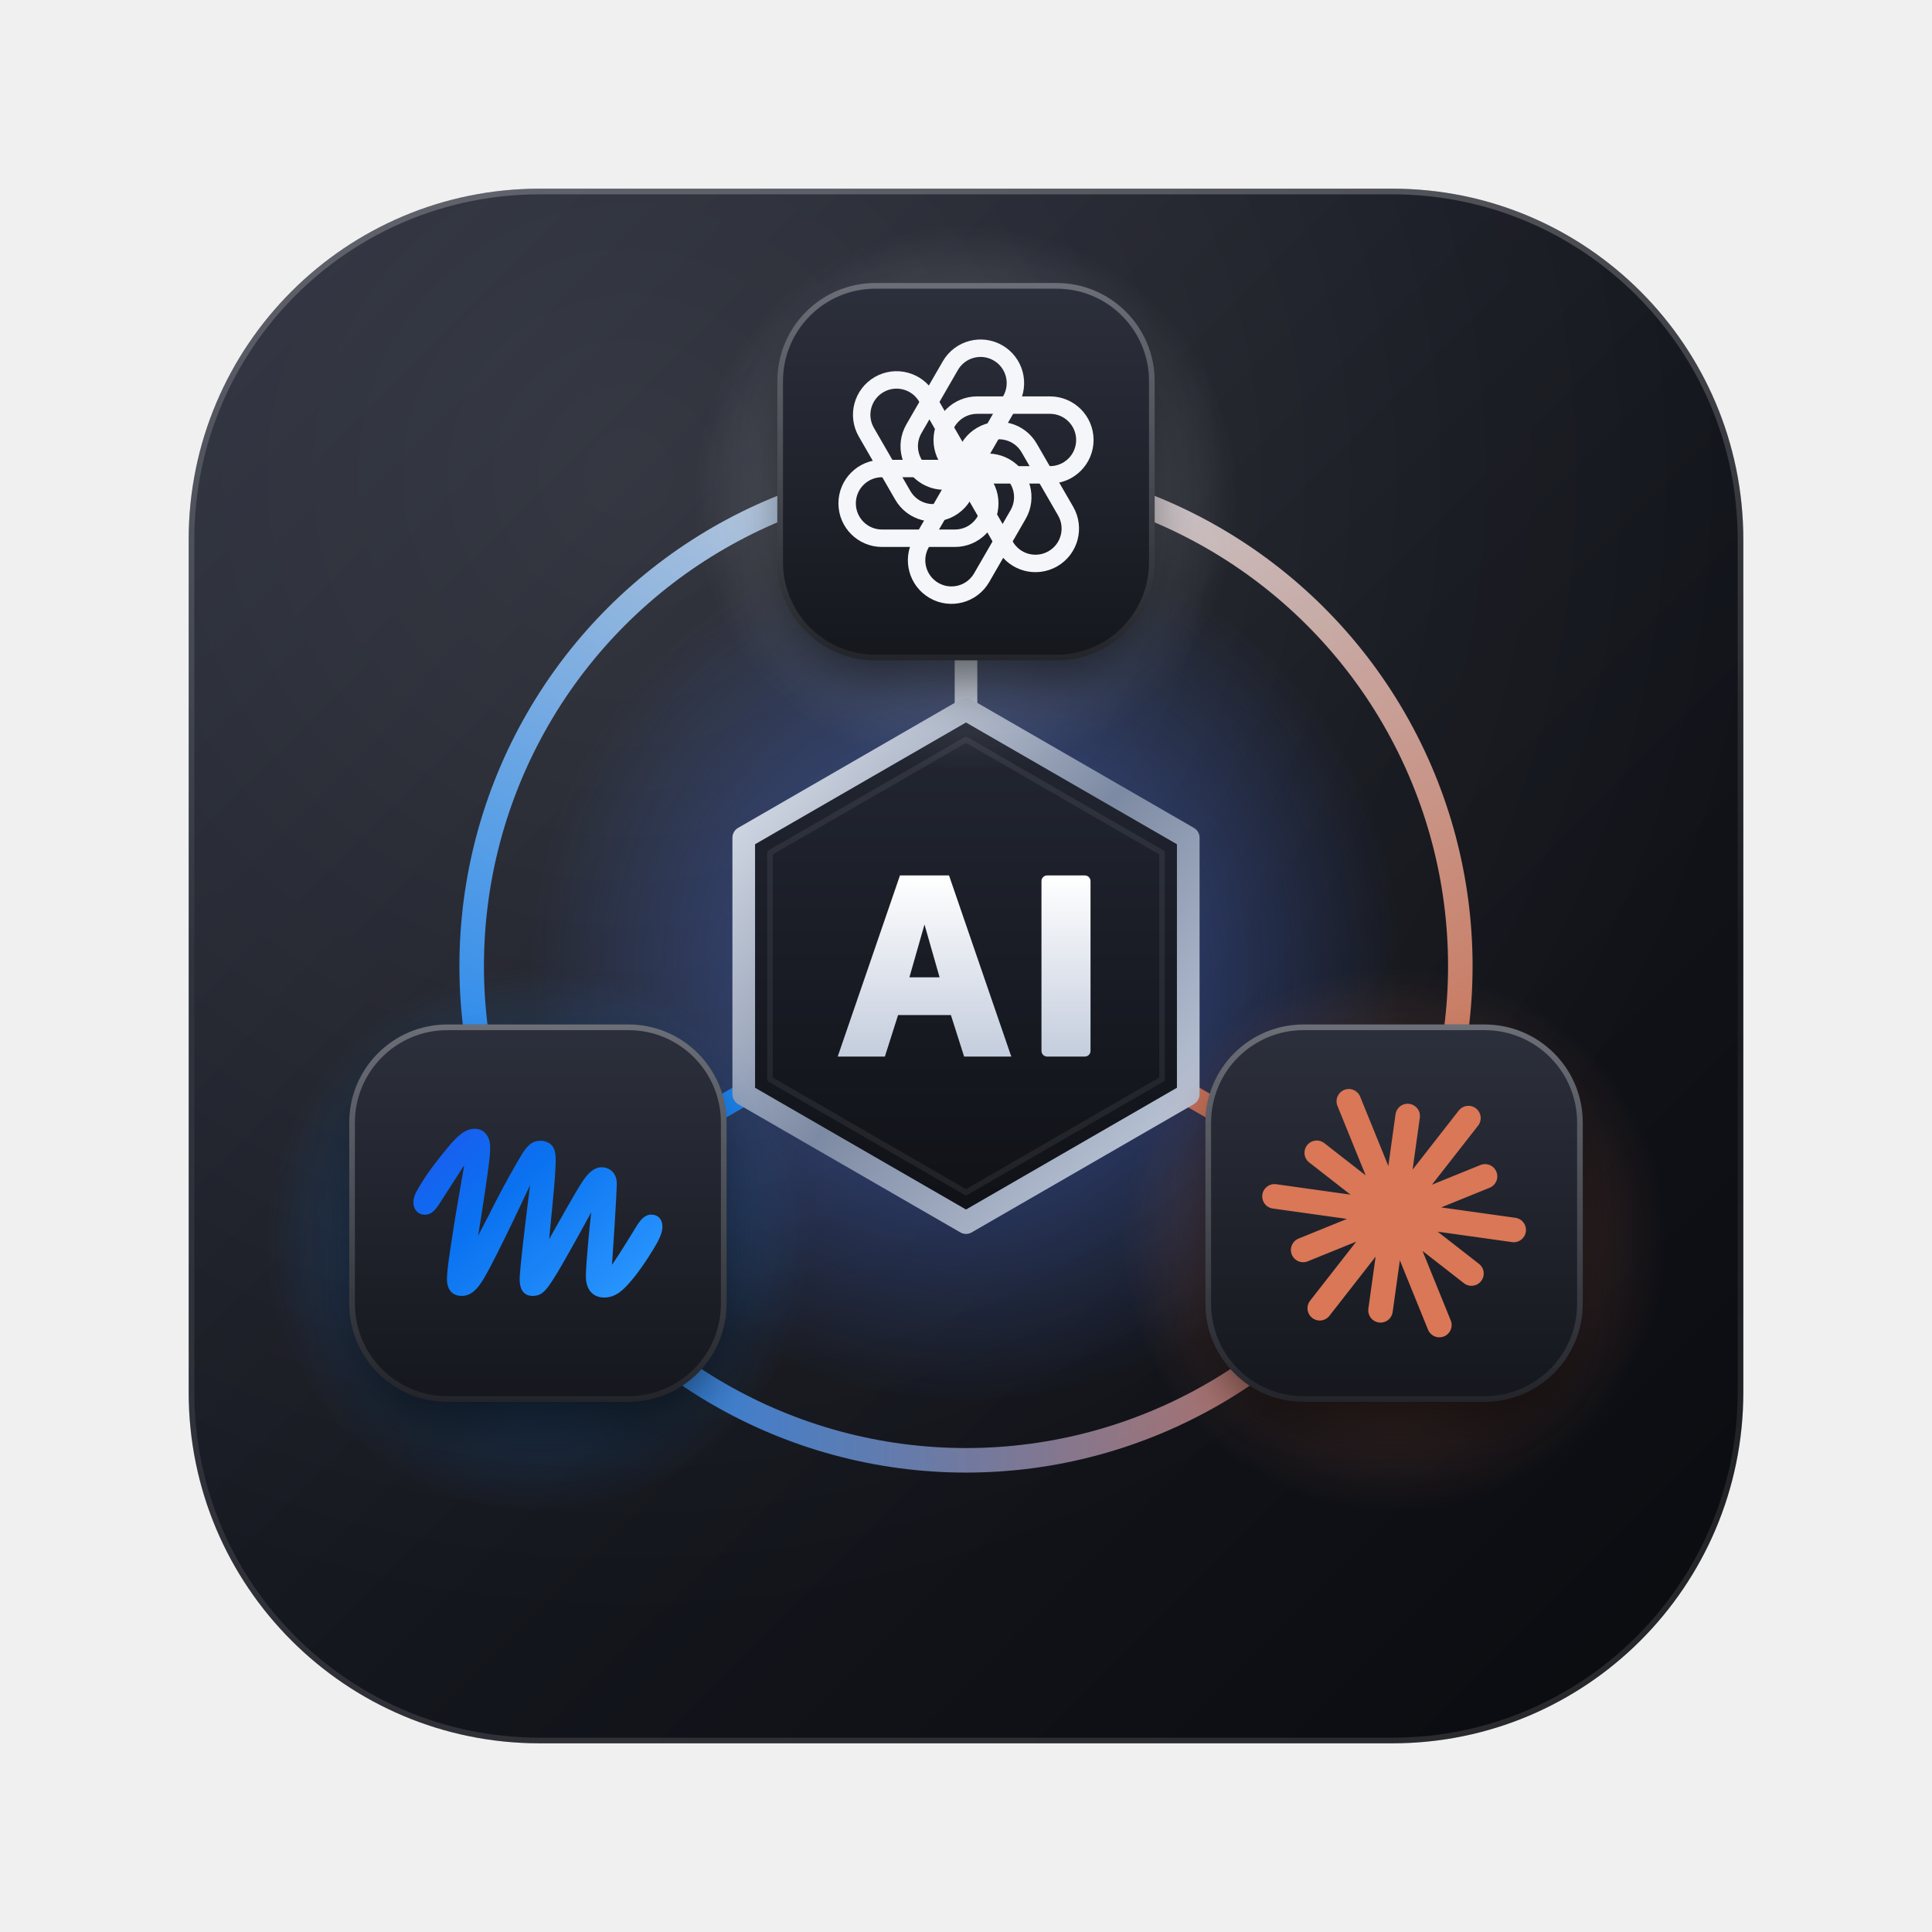
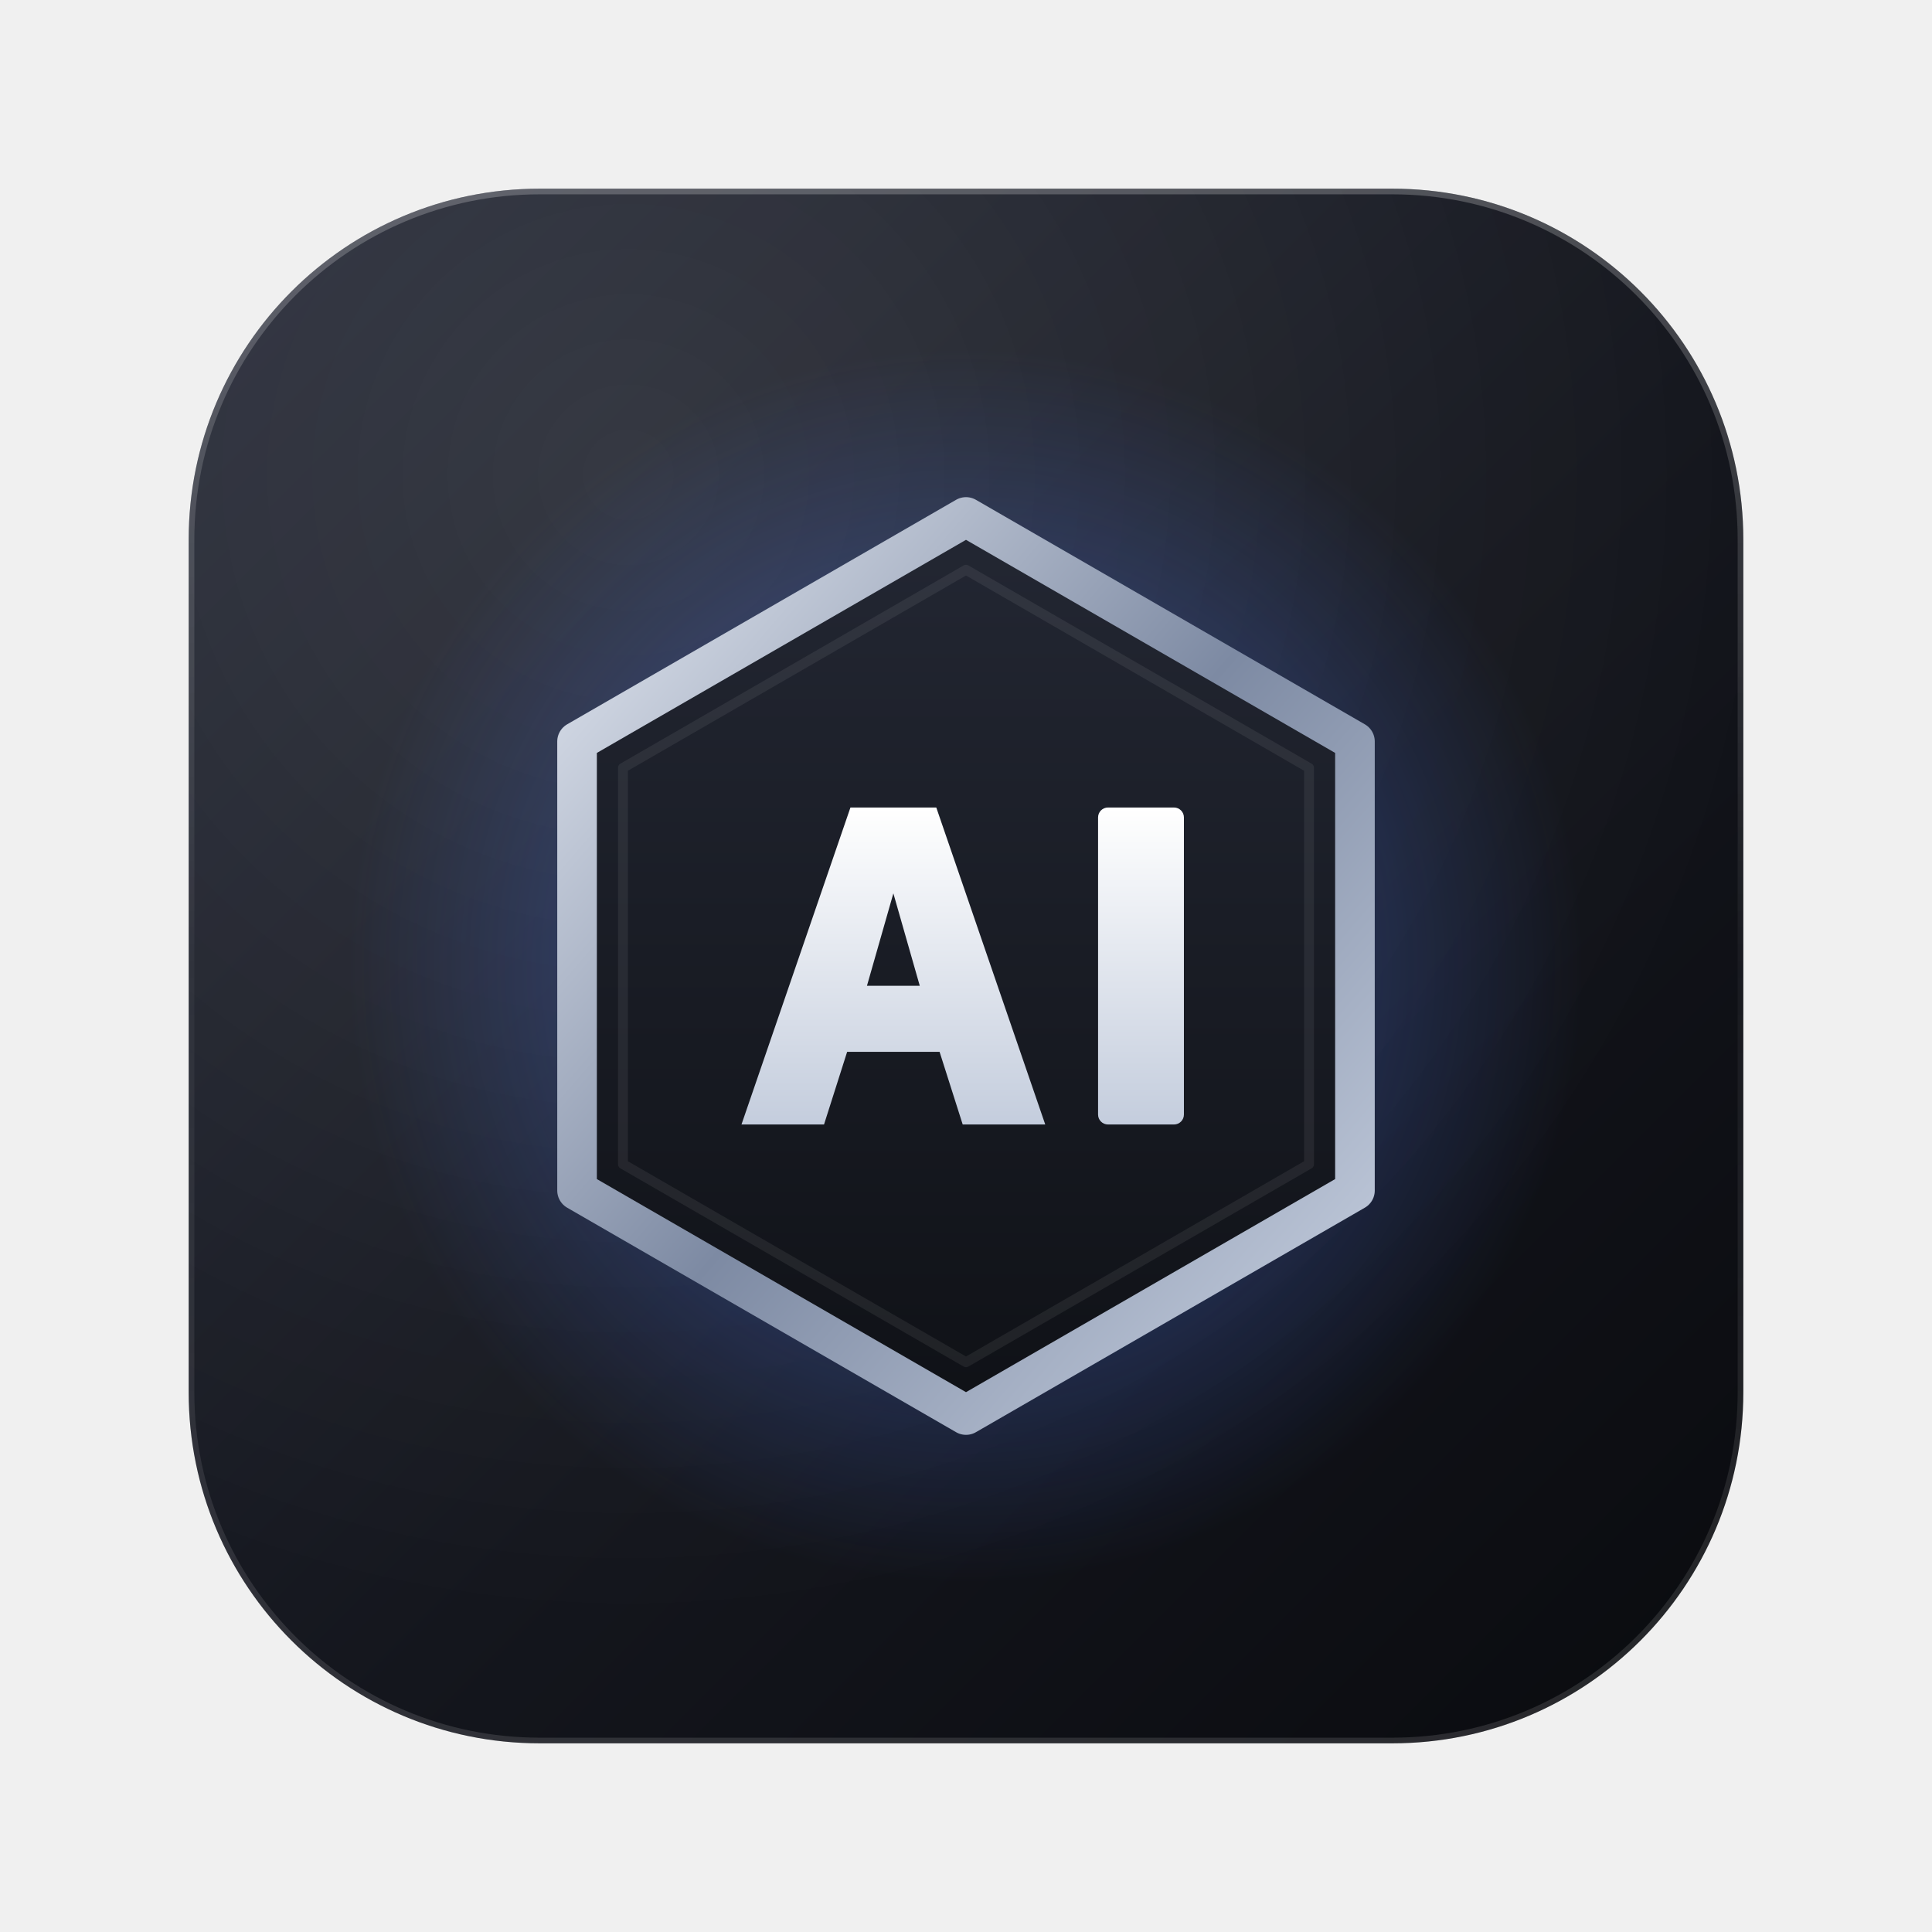
<svg xmlns="http://www.w3.org/2000/svg" viewBox="0 0 1024 1024">
  <defs>
    <linearGradient id="bg" x1="0" y1="0" x2="1" y2="1">
      <stop offset="0" stop-color="#262a37" />
      <stop offset=".55" stop-color="#14161d" />
      <stop offset="1" stop-color="#0a0b0f" />
    </linearGradient>
    <radialGradient id="sheen" cx=".28" cy=".18" r=".75">
      <stop offset="0" stop-color="#fff" stop-opacity=".10" />
      <stop offset="1" stop-color="#fff" stop-opacity="0" />
    </radialGradient>
    <linearGradient id="rim" x1="0" y1="0" x2="0" y2="1">
      <stop offset="0" stop-color="#fff" stop-opacity=".22" />
      <stop offset=".5" stop-color="#fff" stop-opacity=".04" />
      <stop offset="1" stop-color="#fff" stop-opacity=".12" />
    </linearGradient>
    <linearGradient id="tile" x1="0" y1="0" x2="0" y2="1">
      <stop offset="0" stop-color="#2c303c" />
      <stop offset="1" stop-color="#15171d" />
    </linearGradient>
    <linearGradient id="tileRim" x1="0" y1="0" x2="0" y2="1">
      <stop offset="0" stop-color="#fff" stop-opacity=".30" />
      <stop offset="1" stop-color="#fff" stop-opacity=".06" />
    </linearGradient>
    <linearGradient id="hexFill" x1="0" y1="0" x2="0" y2="1">
      <stop offset="0" stop-color="#232733" />
      <stop offset="1" stop-color="#0f1116" />
    </linearGradient>
    <linearGradient id="hexRim" x1="0" y1="0" x2="1" y2="1">
      <stop offset="0" stop-color="#E4E9F2" />
      <stop offset=".5" stop-color="#7d8aa3" />
      <stop offset="1" stop-color="#C9D2E2" />
    </linearGradient>
    <linearGradient id="txt" x1="0" y1="0" x2="0" y2="1">
      <stop offset="0" stop-color="#ffffff" />
      <stop offset="1" stop-color="#c4cddd" />
    </linearGradient>
    <radialGradient id="core" cx=".5" cy=".5" r=".5">
      <stop offset="0" stop-color="#4f7dff" stop-opacity=".55" />
      <stop offset="1" stop-color="#4f7dff" stop-opacity="0" />
    </radialGradient>
    <linearGradient id="museG" x1="133.245" y1="109.046" x2="24.92" y2="-12.556" gradientUnits="userSpaceOnUse">
      <stop offset=".25" stop-color="#2E9BFF" />
      <stop offset=".7" stop-color="#0A72F0" />
      <stop offset="1" stop-color="#1F55F0" />
    </linearGradient>
    <filter id="shadow" x="-50%" y="-50%" width="200%" height="200%">
      <feGaussianBlur stdDeviation="14" />
    </filter>
    <filter id="soft" x="-50%" y="-50%" width="200%" height="200%">
      <feGaussianBlur stdDeviation="22" />
    </filter>
    <linearGradient id="arc-chatgpt" gradientUnits="userSpaceOnUse" x1="512.0" y1="250.0" x2="738.9" y2="643.0">
      <stop offset="0" stop-color="#D5DAE3" />
      <stop offset="1" stop-color="#D97757" />
    </linearGradient>
    <linearGradient id="arc-claude" gradientUnits="userSpaceOnUse" x1="738.9" y1="643.0" x2="285.1" y2="643.0">
      <stop offset="0" stop-color="#D97757" />
      <stop offset="1" stop-color="#1A8CFF" />
    </linearGradient>
    <linearGradient id="arc-muse" gradientUnits="userSpaceOnUse" x1="285.1" y1="643.0" x2="512.0" y2="250.0">
      <stop offset="0" stop-color="#1A8CFF" />
      <stop offset="1" stop-color="#D5DAE3" />
    </linearGradient>
    <radialGradient id="glow-chatgpt" cx=".5" cy=".5" r=".5">
      <stop offset="0" stop-color="#D5DAE3" stop-opacity=".45" />
      <stop offset="1" stop-color="#D5DAE3" stop-opacity="0" />
    </radialGradient>
    <radialGradient id="glow-claude" cx=".5" cy=".5" r=".5">
      <stop offset="0" stop-color="#D97757" stop-opacity=".45" />
      <stop offset="1" stop-color="#D97757" stop-opacity="0" />
    </radialGradient>
    <radialGradient id="glow-muse" cx=".5" cy=".5" r=".5">
      <stop offset="0" stop-color="#1A8CFF" stop-opacity=".45" />
      <stop offset="1" stop-color="#1A8CFF" stop-opacity="0" />
    </radialGradient>
  </defs>
  <rect x="100" y="100" width="824" height="824" rx="186" fill="url(#bg)" />
  <rect x="100" y="100" width="824" height="824" rx="186" fill="url(#sheen)" />
  <rect x="101.5" y="101.5" width="821" height="821" rx="184.5" fill="none" stroke="url(#rim)" stroke-width="3" />
-   <circle cx="512" cy="512" r="230" fill="url(#core)" />
-   <path d="M512.0 250.0 A262 262 0 0 1 738.9 643.0" fill="none" stroke="url(#arc-chatgpt)" stroke-width="13" stroke-linecap="round" opacity=".92" />
-   <path d="M738.9 643.0 A262 262 0 0 1 285.1 643.0" fill="none" stroke="url(#arc-claude)" stroke-width="13" stroke-linecap="round" opacity=".92" />
-   <path d="M285.1 643.0 A262 262 0 0 1 512.0 250.0" fill="none" stroke="url(#arc-muse)" stroke-width="13" stroke-linecap="round" opacity=".92" />
-   <line x1="512.0" y1="376.0" x2="512.0" y2="340.0" stroke="#D5DAE3" stroke-width="12" stroke-linecap="round" opacity=".85" />
-   <line x1="629.8" y1="580.0" x2="661.0" y2="598.0" stroke="#D97757" stroke-width="12" stroke-linecap="round" opacity=".85" />
-   <line x1="394.2" y1="580.0" x2="363.0" y2="598.0" stroke="#1A8CFF" stroke-width="12" stroke-linecap="round" opacity=".85" />
-   <polygon points="512.0,376.0 629.8,444.0 629.8,580.0 512.0,648.0 394.2,580.0 394.2,444.0" fill="url(#hexFill)" stroke="url(#hexRim)" stroke-width="12" stroke-linejoin="round" />
-   <polygon points="512.0,392.0 615.9,452.0 615.9,572.0 512.0,632.0 408.1,572.0 408.1,452.0" fill="none" stroke="#fff" stroke-opacity=".07" stroke-width="3" stroke-linejoin="round" />
-   <path d="M444.0 560.0 L477.0 464.0 L503.0 464.0 L536.0 560.0 L511.0 560.0 L504.0 538.0 L476.0 538.0 L469.0 560.0 Z M482.0 518.0 L498.0 518.0 L490.0 490.0 Z" fill="url(#txt)" fill-rule="evenodd" />
-   <rect x="552" y="464" width="26" height="96" rx="3" fill="url(#txt)" />
-   <g>
-     <circle cx="512.0" cy="264.0" r="144" fill="url(#glow-chatgpt)" />
-     <rect x="418.0" y="172.0" width="188" height="188" rx="50" fill="#000" opacity=".55" filter="url(#shadow)" />
-     <rect x="412.0" y="150.0" width="200" height="200" rx="52" fill="url(#tile)" />
-     <rect x="413.5" y="151.5" width="197" height="197" rx="50.5" fill="none" stroke="url(#tileRim)" stroke-width="3" />
-     <g transform="translate(512.0 250.0) scale(.84)" fill="none" stroke="#F4F6FA" stroke-width="11">
-       <rect x="-15" y="-42" width="90" height="44" rx="22" transform="rotate(0)" />
-       <rect x="-15" y="-42" width="90" height="44" rx="22" transform="rotate(60)" />
-       <rect x="-15" y="-42" width="90" height="44" rx="22" transform="rotate(120)" />
-       <rect x="-15" y="-42" width="90" height="44" rx="22" transform="rotate(180)" />
-       <rect x="-15" y="-42" width="90" height="44" rx="22" transform="rotate(240)" />
-       <rect x="-15" y="-42" width="90" height="44" rx="22" transform="rotate(300)" />
-     </g>
-   </g>
-   <g>
-     <circle cx="738.9" cy="657.0" r="144" fill="url(#glow-claude)" />
-     <rect x="644.9" y="565.0" width="188" height="188" rx="50" fill="#000" opacity=".55" filter="url(#shadow)" />
-     <rect x="638.9" y="543.0" width="200" height="200" rx="52" fill="url(#tile)" />
-     <rect x="640.4" y="544.5" width="197" height="197" rx="50.5" fill="none" stroke="url(#tileRim)" stroke-width="3" />
-     <path d="M748.8 644.4 L802.3 651.9 M746.8 649.2 L779.9 675.0 M742.6 652.3 L762.9 702.3 M737.5 652.9 L731.7 694.5 M732.7 650.9 L699.5 693.4 M729.6 646.7 L690.7 662.5 M729.0 641.6 L675.5 634.1 M731.0 636.8 L697.9 611.0 M735.2 633.7 L714.9 583.7 M740.3 633.1 L746.1 591.5 M745.1 635.1 L778.3 592.6 M748.2 639.3 L787.1 623.5" stroke="#D97757" stroke-width="13" stroke-linecap="round" fill="none" />
-     <circle cx="738.9" cy="643.0" r="15" fill="#D97757" />
-   </g>
-   <g>
-     <circle cx="285.1" cy="657.0" r="144" fill="url(#glow-muse)" />
-     <rect x="191.1" y="565.0" width="188" height="188" rx="50" fill="#000" opacity=".55" filter="url(#shadow)" />
-     <rect x="185.1" y="543.0" width="200" height="200" rx="52" fill="url(#tile)" />
-     <rect x="186.6" y="544.5" width="197" height="197" rx="50.5" fill="none" stroke="url(#tileRim)" stroke-width="3" />
-     <g transform="translate(219.1 577.0) scale(1.32)">
-       <path d="M24.626 16.121C28.236 16.121 30.819 18.941 30.819 23.364C30.819 27.787 30.105 31.776 28.922 40.247C28.074 46.181 26.62 55.242 26.013 59.009C27.178 56.782 29.907 51.576 30.391 50.598C36.108 39.061 42.066 28.754 43.783 26.025C46.059 22.382 48.062 20.923 51.16 20.923C52.769 20.923 54.683 21.736 55.632 22.819C56.918 24.29 57.186 26.66 57.141 29.244C57.074 33.207 56.56 39.526 55.855 46.57C55.542 49.706 54.937 56.107 54.529 60.4C58.188 53.853 64.961 41.811 67.692 37.606C70.073 33.94 72.466 31.58 75.684 31.58C78.46 31.58 81.881 33.542 81.677 38.757C81.377 46.456 80.267 63.223 79.761 70.748C83.166 65.791 87.638 58.454 89.315 55.697C91.01 52.908 92.75 50.654 95.39 50.578C98.099 50.499 99.913 52.341 99.996 55.184C100.078 58.028 98.383 61.226 96.134 64.856C93.694 68.796 90.962 73.012 87.638 76.949C84.315 80.886 81.26 83.878 76.599 83.879C72.424 83.879 69.487 81.104 69.283 76.025C69.177 73.364 69.68 67.641 70.06 63.167C70.5 57.987 71.031 52.986 71.403 49.679C67.734 56.398 60.01 70.468 56.535 75.96C53.134 81.334 51.477 83.227 47.888 83.228C44.298 83.228 42.723 80.642 42.672 76.75C42.614 72.528 45.785 47.182 46.859 38.737C45.118 42.462 40.839 51.606 38.155 57.044C35.559 62.306 31.204 71.398 28.044 76.636C25.767 80.409 23.209 83.227 19.417 83.228C15.625 83.228 13.485 80.678 13.485 76.579C13.485 72.479 14.672 65.649 15.947 57.178C16.584 53.078 17.311 48.613 18.131 43.876C18.732 40.448 19.776 34.417 20.418 30.713C17.502 35.254 12.254 43.428 10.657 45.89C8.881 48.629 7.287 50.626 4.647 50.627C1.733 50.627 0.001 48.352 0 45.711C0 43.07 1.343 41.034 3.524 37.451C6.324 32.846 11.358 26.57 14.115 23.275C17.366 19.391 20.614 16.122 24.626 16.121Z" fill="url(#museG)" />
-     </g>
+   <circle cx="512" cy="512" r="330" fill="url(#core)" />
+   <g transform="translate(512 512) scale(1.75) translate(-512 -512)">
+     <polygon points="512.0,376.0 629.8,444.0 629.8,580.0 512.0,648.0 394.2,580.0 394.2,444.0" fill="url(#hexFill)" stroke="url(#hexRim)" stroke-width="12" stroke-linejoin="round" />
+     <polygon points="512.0,392.0 615.9,452.0 615.9,572.0 512.0,632.0 408.1,572.0 408.1,452.0" fill="none" stroke="#fff" stroke-opacity=".07" stroke-width="3" stroke-linejoin="round" />
+     <path d="M444.0 560.0 L477.0 464.0 L503.0 464.0 L536.0 560.0 L511.0 560.0 L504.0 538.0 L476.0 538.0 L469.0 560.0 Z M482.0 518.0 L498.0 518.0 L490.0 490.0 Z" fill="url(#txt)" fill-rule="evenodd" />
+     <rect x="552" y="464" width="26" height="96" rx="3" fill="url(#txt)" />
  </g>
</svg>
